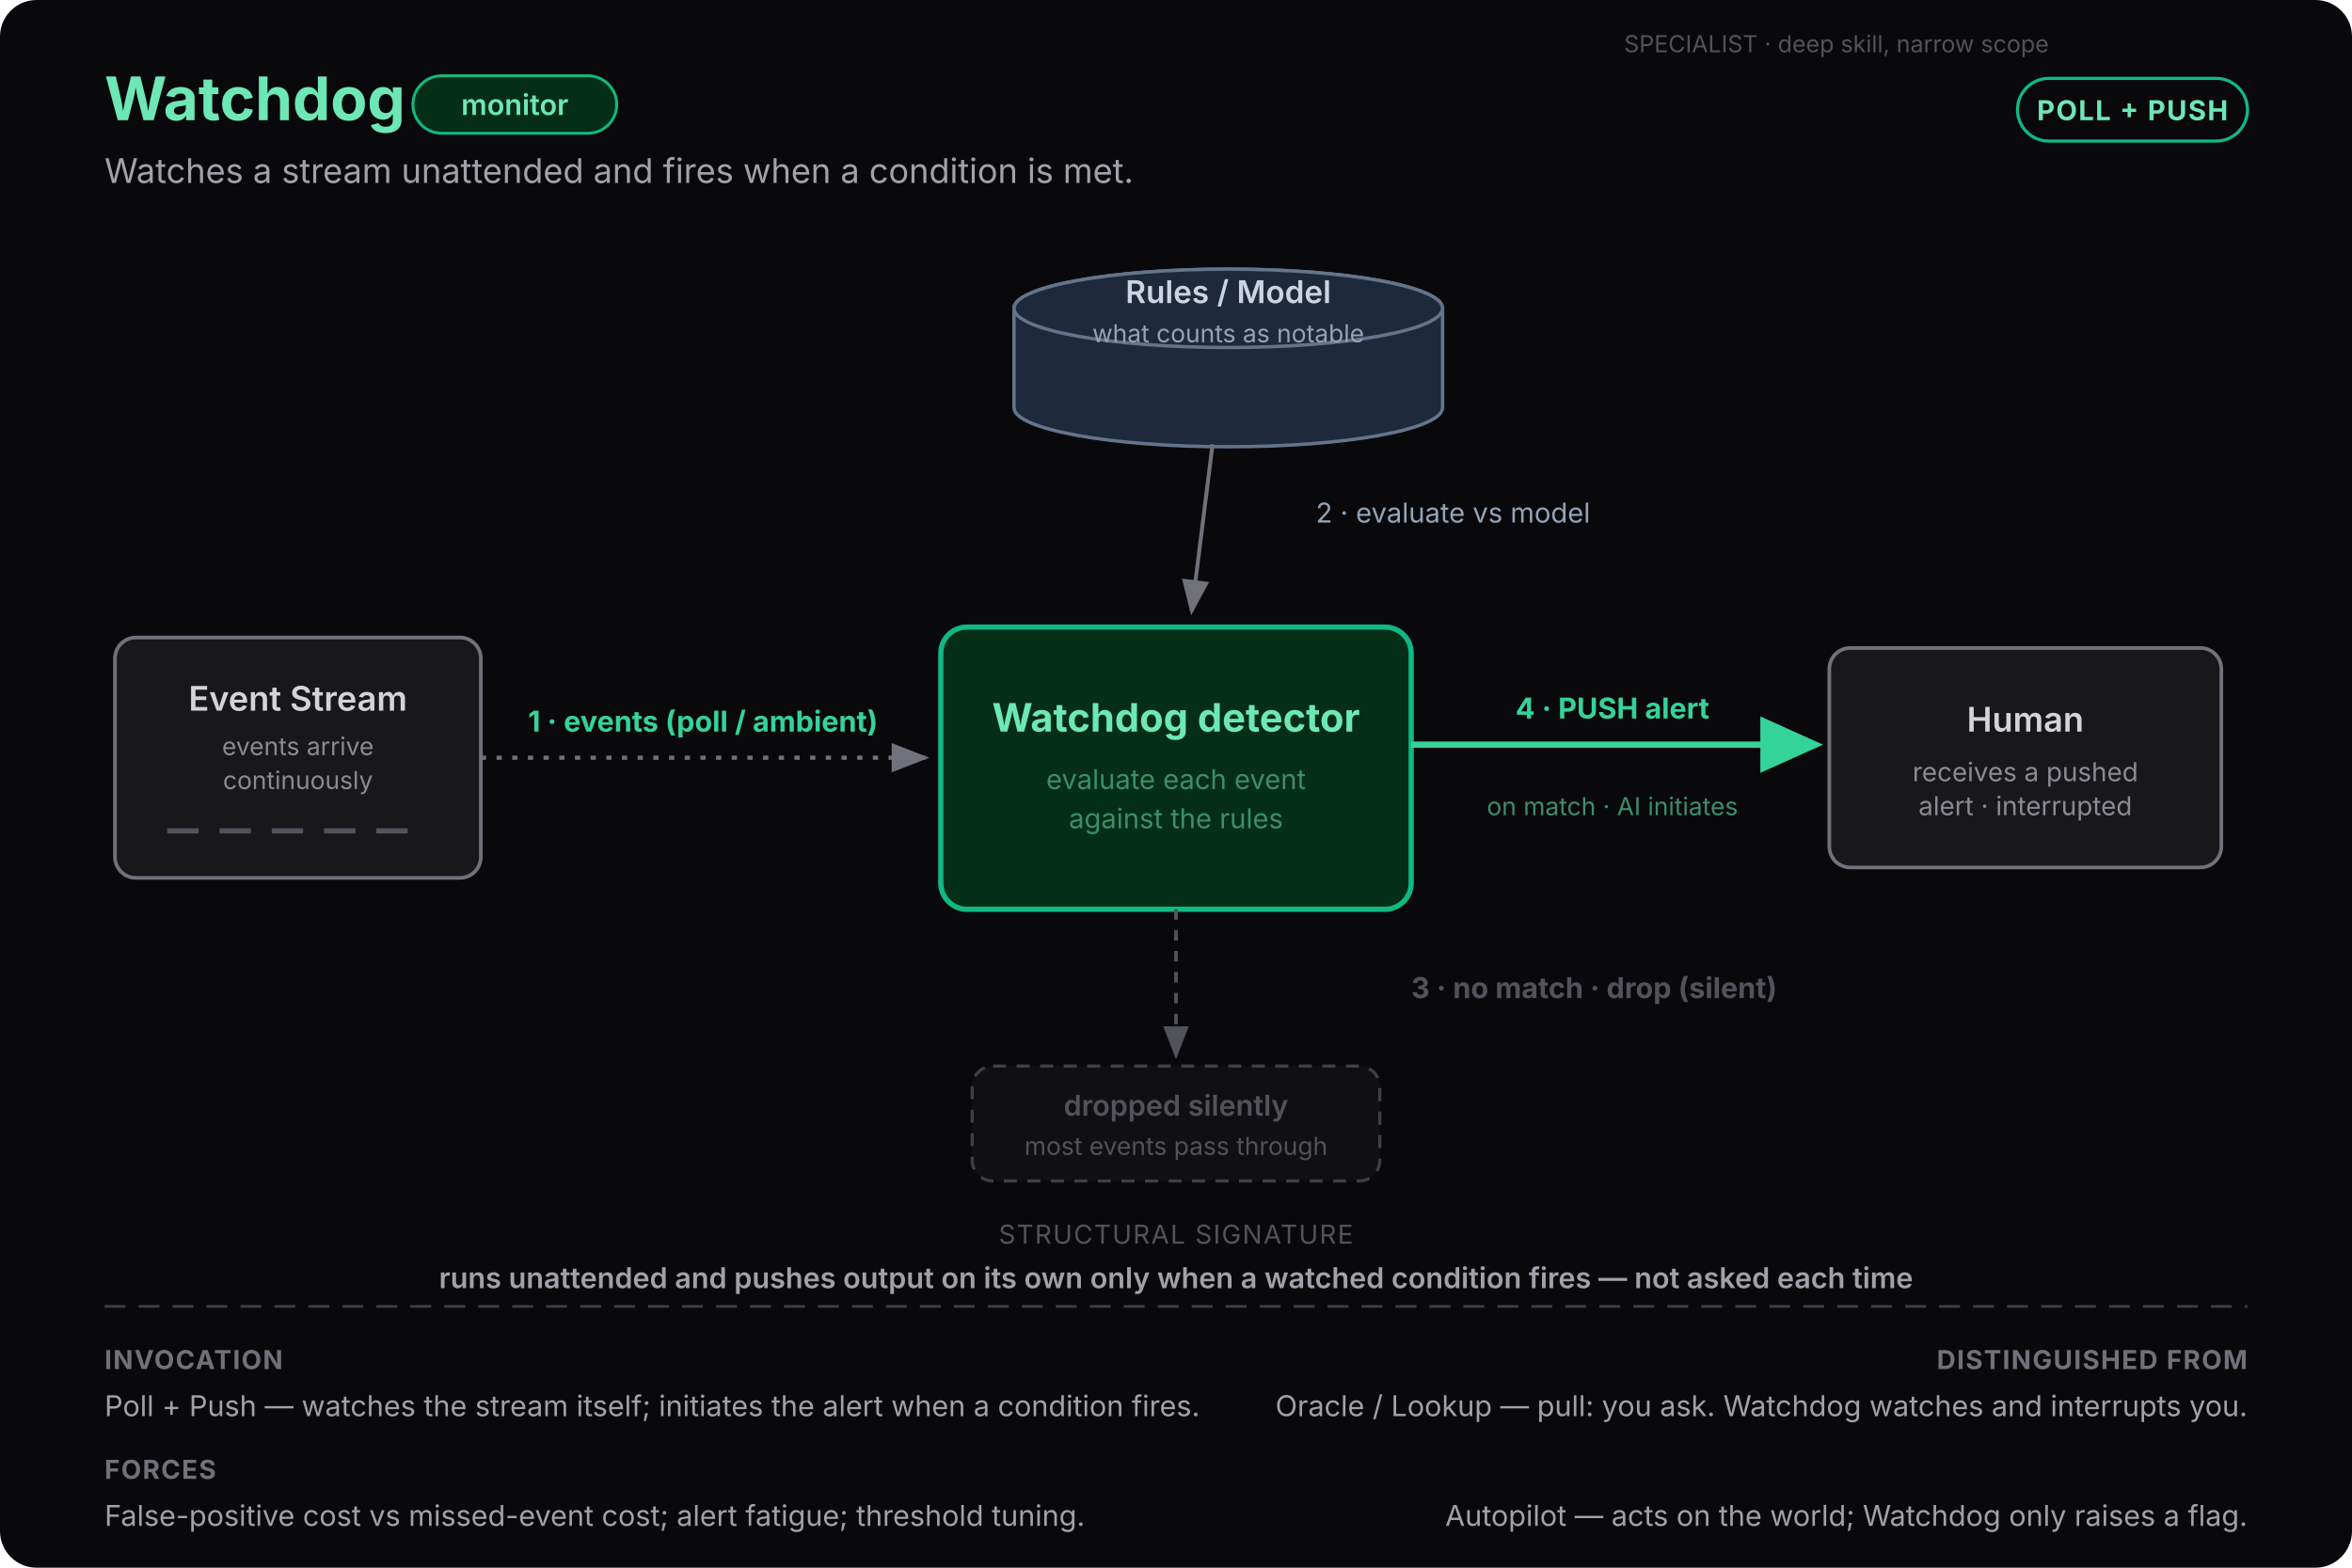
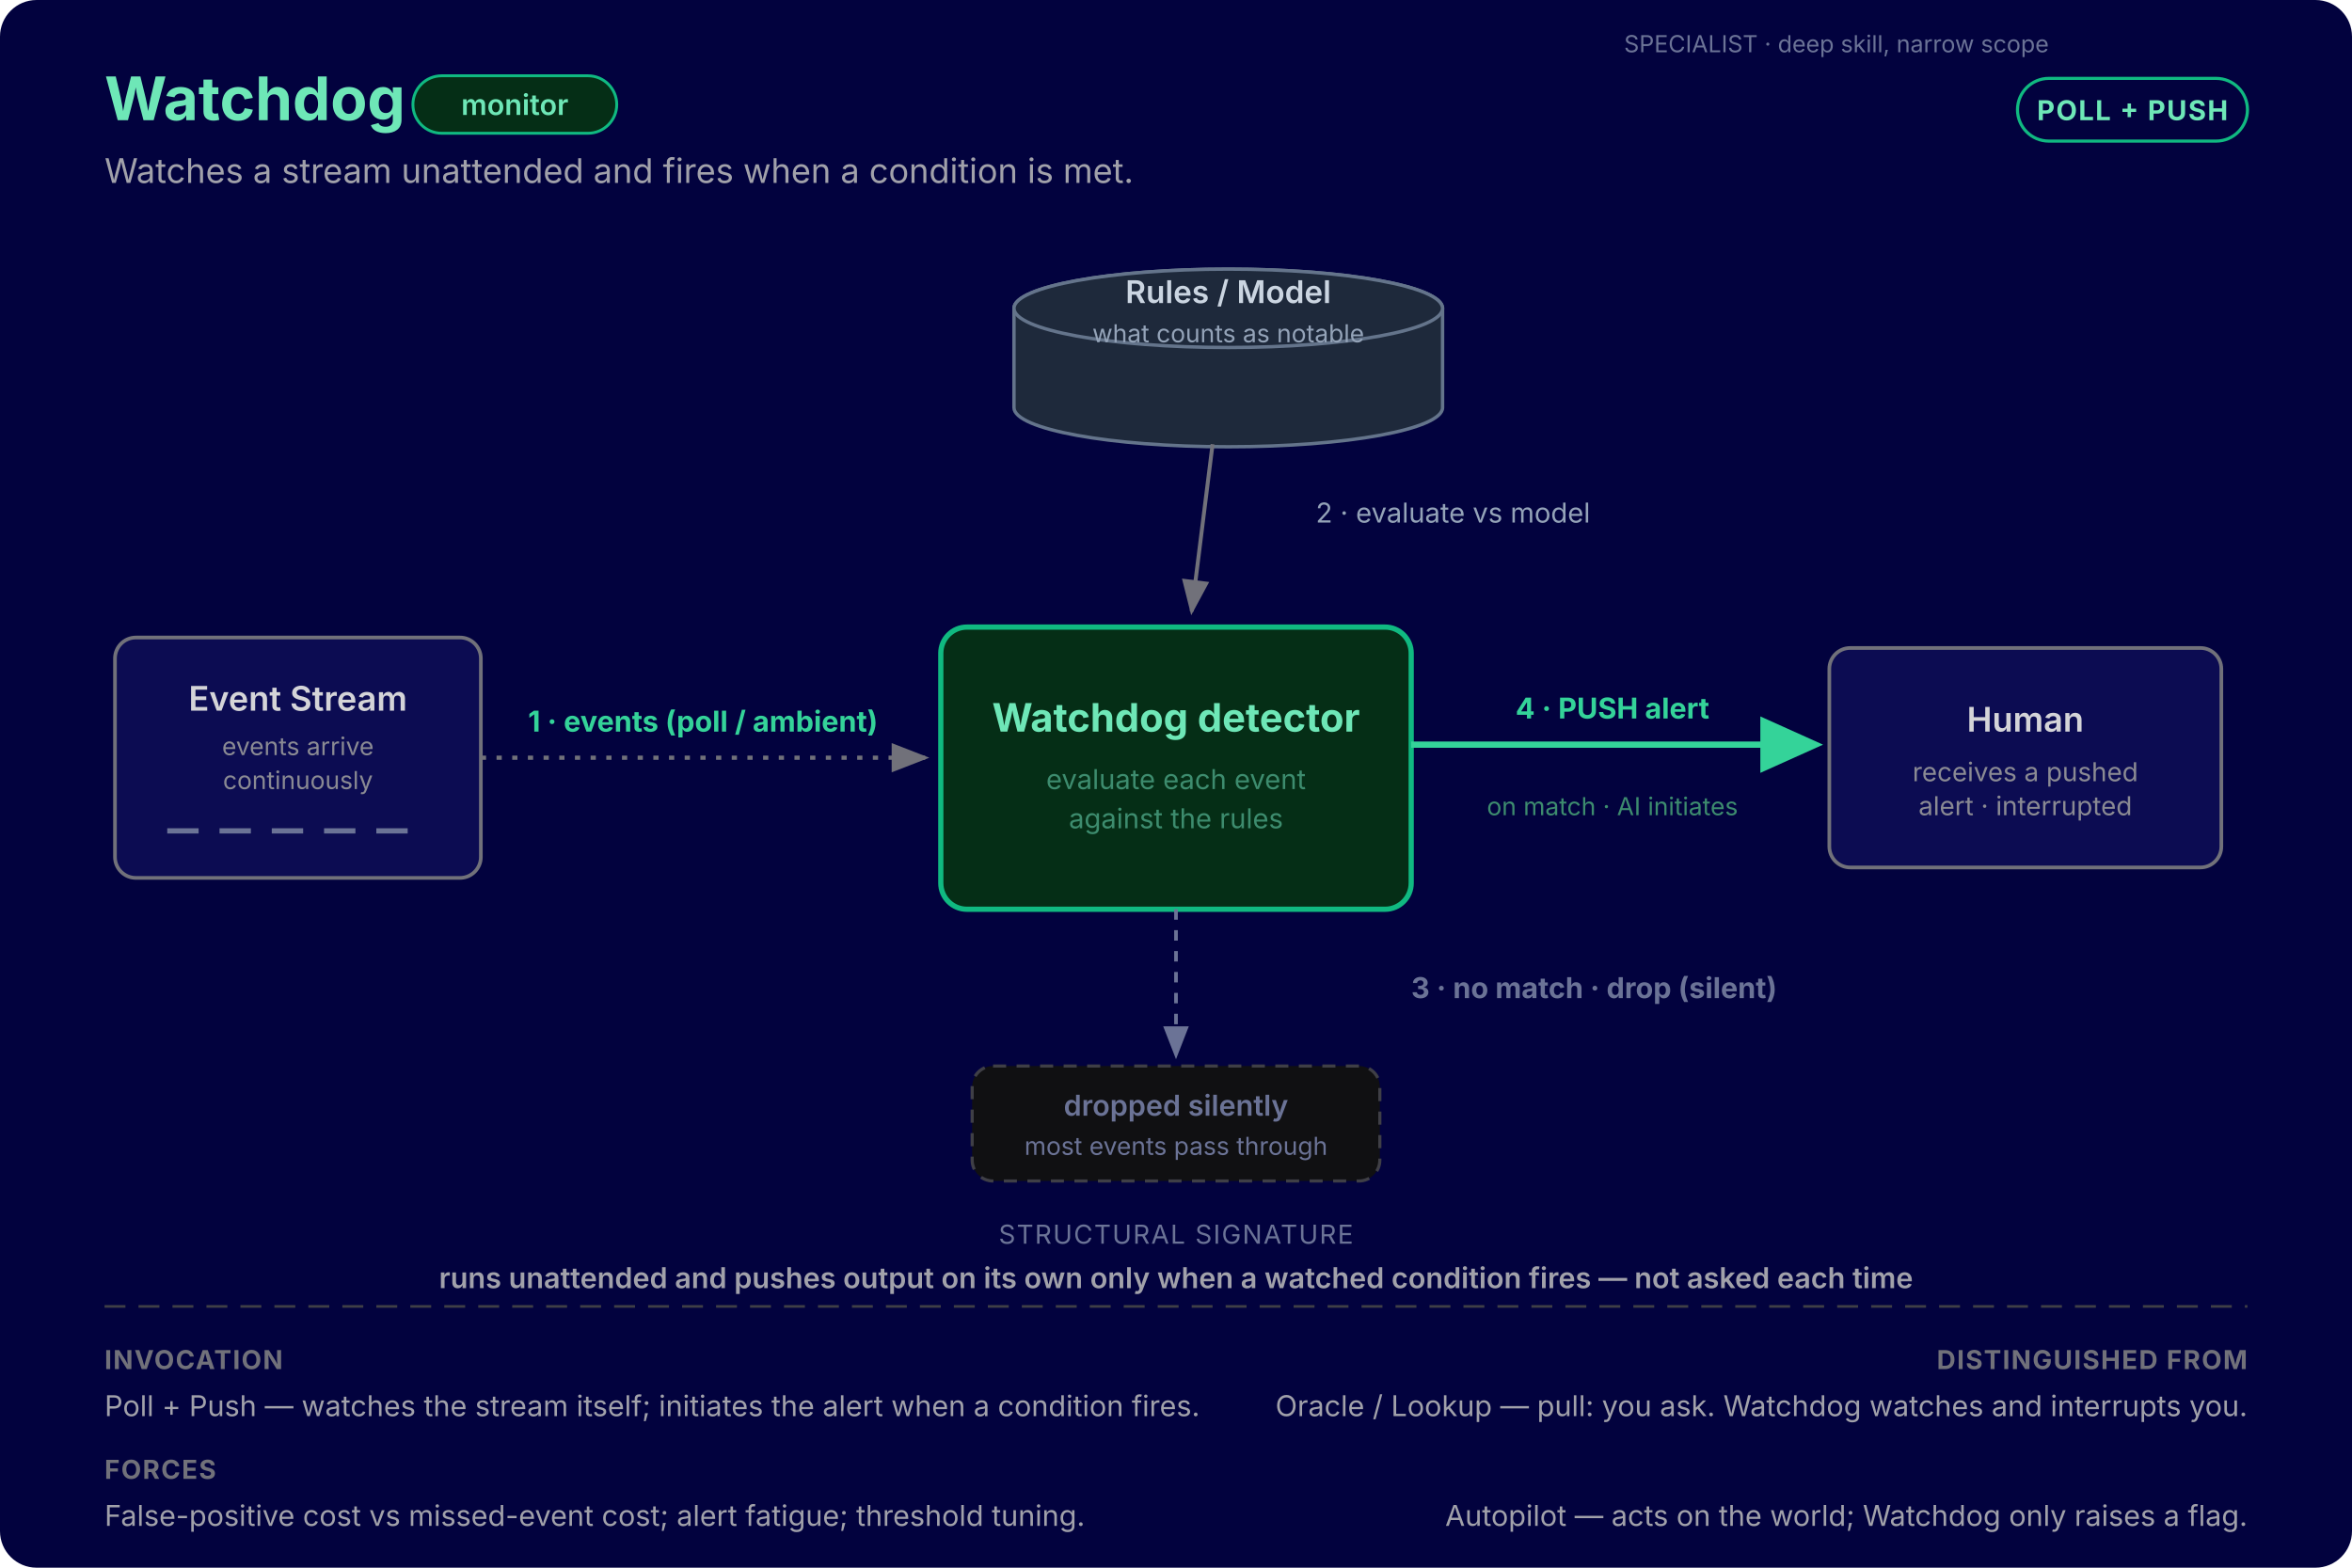
<svg xmlns="http://www.w3.org/2000/svg" viewBox="0 0 900 600" width="900" height="600" font-family="Inter, system-ui, sans-serif">
  <defs>
    <marker id="ar-em" markerWidth="9" markerHeight="7" refX="8" refY="3.5" orient="auto">
      <polygon points="0 0, 9 3.5, 0 7" fill="#34d399" />
    </marker>
    <marker id="ar-gy" markerWidth="9" markerHeight="7" refX="8" refY="3.5" orient="auto">
      <polygon points="0 0, 9 3.5, 0 7" fill="#71717a" />
    </marker>
    <marker id="ar-push" markerWidth="10" markerHeight="9" refX="8.5" refY="4.5" orient="auto">
      <polygon points="0 0, 10 4.5, 0 9" fill="#34d399" />
    </marker>
    <marker id="ar-drop" markerWidth="9" markerHeight="7" refX="8" refY="3.5" orient="auto">
-       <polygon points="0 0, 9 3.5, 0 7" fill="#52525b" />
+       <polygon points="0 0, 9 3.5, 0 7" fill="#6b7396" />
    </marker>
  </defs>
-   <rect width="900" height="600" fill="#09090b" rx="14" />
+   <rect width="900" height="600" fill="#02023e" rx="14" />
  <text x="40" y="46" fill="#6ee7b7" font-size="23" font-weight="700">Watchdog</text>
  <rect x="158" y="29" width="78" height="22" rx="11" fill="#052e16" stroke="#10b981" stroke-width="1.1" />
  <text x="197" y="44" fill="#6ee7b7" font-size="11" font-weight="600" text-anchor="middle">monitor</text>
  <text x="40" y="70" fill="#a1a1aa" font-size="13">Watches a stream unattended and fires when a condition is met.</text>
-   <text x="784" y="20" fill="#52525b" font-size="9" text-anchor="end">SPECIALIST · deep skill, narrow scope</text>
+   <text x="784" y="20" fill="#6b7396" font-size="9" text-anchor="end">SPECIALIST · deep skill, narrow scope</text>
  <rect x="772" y="30" width="88" height="24" rx="12" fill="none" stroke="#10b981" stroke-width="1.2" />
  <text x="816" y="46" fill="#6ee7b7" font-size="10.5" font-weight="700" text-anchor="middle" letter-spacing="0.5">POLL + PUSH</text>
  <g>
    <path d="M388 156 a82 15 0 0 0 164 0 v-38 a82 15 0 0 0 -164 0 z" fill="#1e293b" stroke="#64748b" stroke-width="1.3" />
    <ellipse cx="470" cy="118" rx="82" ry="15" fill="#1e293b" stroke="#64748b" stroke-width="1.3" />
    <text x="470" y="116" fill="#cbd5e1" font-size="12" font-weight="600" text-anchor="middle">Rules / Model</text>
    <text x="470" y="131" fill="#94a3b8" font-size="9.5" text-anchor="middle">what counts as notable</text>
  </g>
-   <rect x="44" y="244" width="140" height="92" rx="8" fill="#18181b" stroke="#71717a" stroke-width="1.4" />
+   <rect x="44" y="244" width="140" height="92" rx="8" fill="#0c0c52" stroke="#71717a" stroke-width="1.4" />
  <text x="114" y="272" fill="#d4d4d8" font-size="13" font-weight="600" text-anchor="middle">Event Stream</text>
  <text x="114" y="289" fill="#8a8a93" font-size="9.5" text-anchor="middle">events arrive</text>
  <text x="114" y="302" fill="#8a8a93" font-size="9.5" text-anchor="middle">continuously</text>
-   <line x1="64" y1="318" x2="76" y2="318" stroke="#52525b" stroke-width="2" />
-   <line x1="84" y1="318" x2="96" y2="318" stroke="#52525b" stroke-width="2" />
-   <line x1="104" y1="318" x2="116" y2="318" stroke="#52525b" stroke-width="2" />
-   <line x1="124" y1="318" x2="136" y2="318" stroke="#52525b" stroke-width="2" />
-   <line x1="144" y1="318" x2="156" y2="318" stroke="#52525b" stroke-width="2" />
+   <line x1="64" y1="318" x2="76" y2="318" stroke="#6b7396" stroke-width="2" />
+   <line x1="84" y1="318" x2="96" y2="318" stroke="#6b7396" stroke-width="2" />
+   <line x1="104" y1="318" x2="116" y2="318" stroke="#6b7396" stroke-width="2" />
+   <line x1="124" y1="318" x2="136" y2="318" stroke="#6b7396" stroke-width="2" />
+   <line x1="144" y1="318" x2="156" y2="318" stroke="#6b7396" stroke-width="2" />
  <rect x="360" y="240" width="180" height="108" rx="10" fill="#052e16" stroke="#10b981" stroke-width="2" />
  <text x="450" y="280" fill="#6ee7b7" font-size="15" font-weight="700" text-anchor="middle">Watchdog detector</text>
  <text x="450" y="302" fill="#3d8c6e" font-size="10.5" text-anchor="middle">evaluate each event</text>
  <text x="450" y="317" fill="#3d8c6e" font-size="10.5" text-anchor="middle">against the rules</text>
-   <rect x="700" y="248" width="150" height="84" rx="8" fill="#18181b" stroke="#71717a" stroke-width="1.4" />
+   <rect x="700" y="248" width="150" height="84" rx="8" fill="#0c0c52" stroke="#71717a" stroke-width="1.4" />
  <text x="775" y="280" fill="#d4d4d8" font-size="13" font-weight="600" text-anchor="middle">Human</text>
  <text x="775" y="299" fill="#8a8a93" font-size="10" text-anchor="middle">receives a pushed</text>
  <text x="775" y="312" fill="#8a8a93" font-size="10" text-anchor="middle">alert · interrupted</text>
  <rect x="372" y="408" width="156" height="44" rx="8" fill="#101012" stroke="#3f3f46" stroke-width="1.2" stroke-dasharray="5,4" />
-   <text x="450" y="427" fill="#52525b" font-size="11" font-weight="600" text-anchor="middle">dropped silently</text>
-   <text x="450" y="442" fill="#52525b" font-size="9.5" text-anchor="middle">most events pass through</text>
+   <text x="450" y="427" fill="#6b7396" font-size="11" font-weight="600" text-anchor="middle">dropped silently</text>
+   <text x="450" y="442" fill="#6b7396" font-size="9.5" text-anchor="middle">most events pass through</text>
  <line x1="184" y1="290" x2="354" y2="290" stroke="#71717a" stroke-width="1.6" stroke-dasharray="2,4" marker-end="url(#ar-gy)" />
  <text x="269" y="280" fill="#34d399" font-size="11" font-weight="700" text-anchor="middle">1 · events (poll / ambient)</text>
  <line x1="464" y1="170" x2="456" y2="234" stroke="#71717a" stroke-width="1.5" marker-end="url(#ar-gy)" />
  <text x="556" y="200" fill="#94a3b8" font-size="10.5" text-anchor="middle">2 · evaluate vs model</text>
-   <line x1="450" y1="348" x2="450" y2="404" stroke="#52525b" stroke-width="1.4" stroke-dasharray="4,4" marker-end="url(#ar-drop)" />
-   <text x="610" y="382" fill="#52525b" font-size="11" font-weight="700" text-anchor="middle">3 · no match · drop (silent)</text>
+   <line x1="450" y1="348" x2="450" y2="404" stroke="#6b7396" stroke-width="1.4" stroke-dasharray="4,4" marker-end="url(#ar-drop)" />
+   <text x="610" y="382" fill="#6b7396" font-size="11" font-weight="700" text-anchor="middle">3 · no match · drop (silent)</text>
  <line x1="540" y1="285" x2="694" y2="285" stroke="#34d399" stroke-width="2.4" marker-end="url(#ar-push)" />
  <text x="617" y="275" fill="#34d399" font-size="11" font-weight="700" text-anchor="middle">4 · PUSH alert</text>
  <text x="617" y="312" fill="#3d8c6e" font-size="9.5" text-anchor="middle">on match · AI initiates</text>
-   <text x="450" y="476" fill="#52525b" font-size="10" text-anchor="middle" letter-spacing="0.5">STRUCTURAL SIGNATURE</text>
+   <text x="450" y="476" fill="#6b7396" font-size="10" text-anchor="middle" letter-spacing="0.5">STRUCTURAL SIGNATURE</text>
  <text x="450" y="493" fill="#a1a1aa" font-size="11" text-anchor="middle" font-weight="600">runs unattended and pushes output on its own only when a watched condition fires — not asked each time</text>
  <line x1="40" y1="500" x2="860" y2="500" stroke="#3f3f46" stroke-width="1" stroke-dasharray="8,5" />
  <text x="40" y="524" fill="#71717a" font-size="10" font-weight="700" letter-spacing="0.5">INVOCATION</text>
  <text x="40" y="542" fill="#a1a1aa" font-size="11">Poll + Push — watches the stream itself; initiates the alert when a condition fires.</text>
  <text x="40" y="566" fill="#71717a" font-size="10" font-weight="700" letter-spacing="0.5">FORCES</text>
  <text x="40" y="584" fill="#a1a1aa" font-size="11">False-positive cost vs missed-event cost; alert fatigue; threshold tuning.</text>
  <text x="860" y="524" fill="#71717a" font-size="10" font-weight="700" letter-spacing="0.5" text-anchor="end">DISTINGUISHED FROM</text>
  <text x="860" y="542" fill="#a1a1aa" font-size="11" text-anchor="end">Oracle / Lookup — pull: you ask. Watchdog watches and interrupts you.</text>
  <text x="860" y="566" fill="#71717a" font-size="10" font-weight="700" letter-spacing="0.5" text-anchor="end"> </text>
  <text x="860" y="584" fill="#a1a1aa" font-size="11" text-anchor="end">Autopilot — acts on the world; Watchdog only raises a flag.</text>
</svg>
